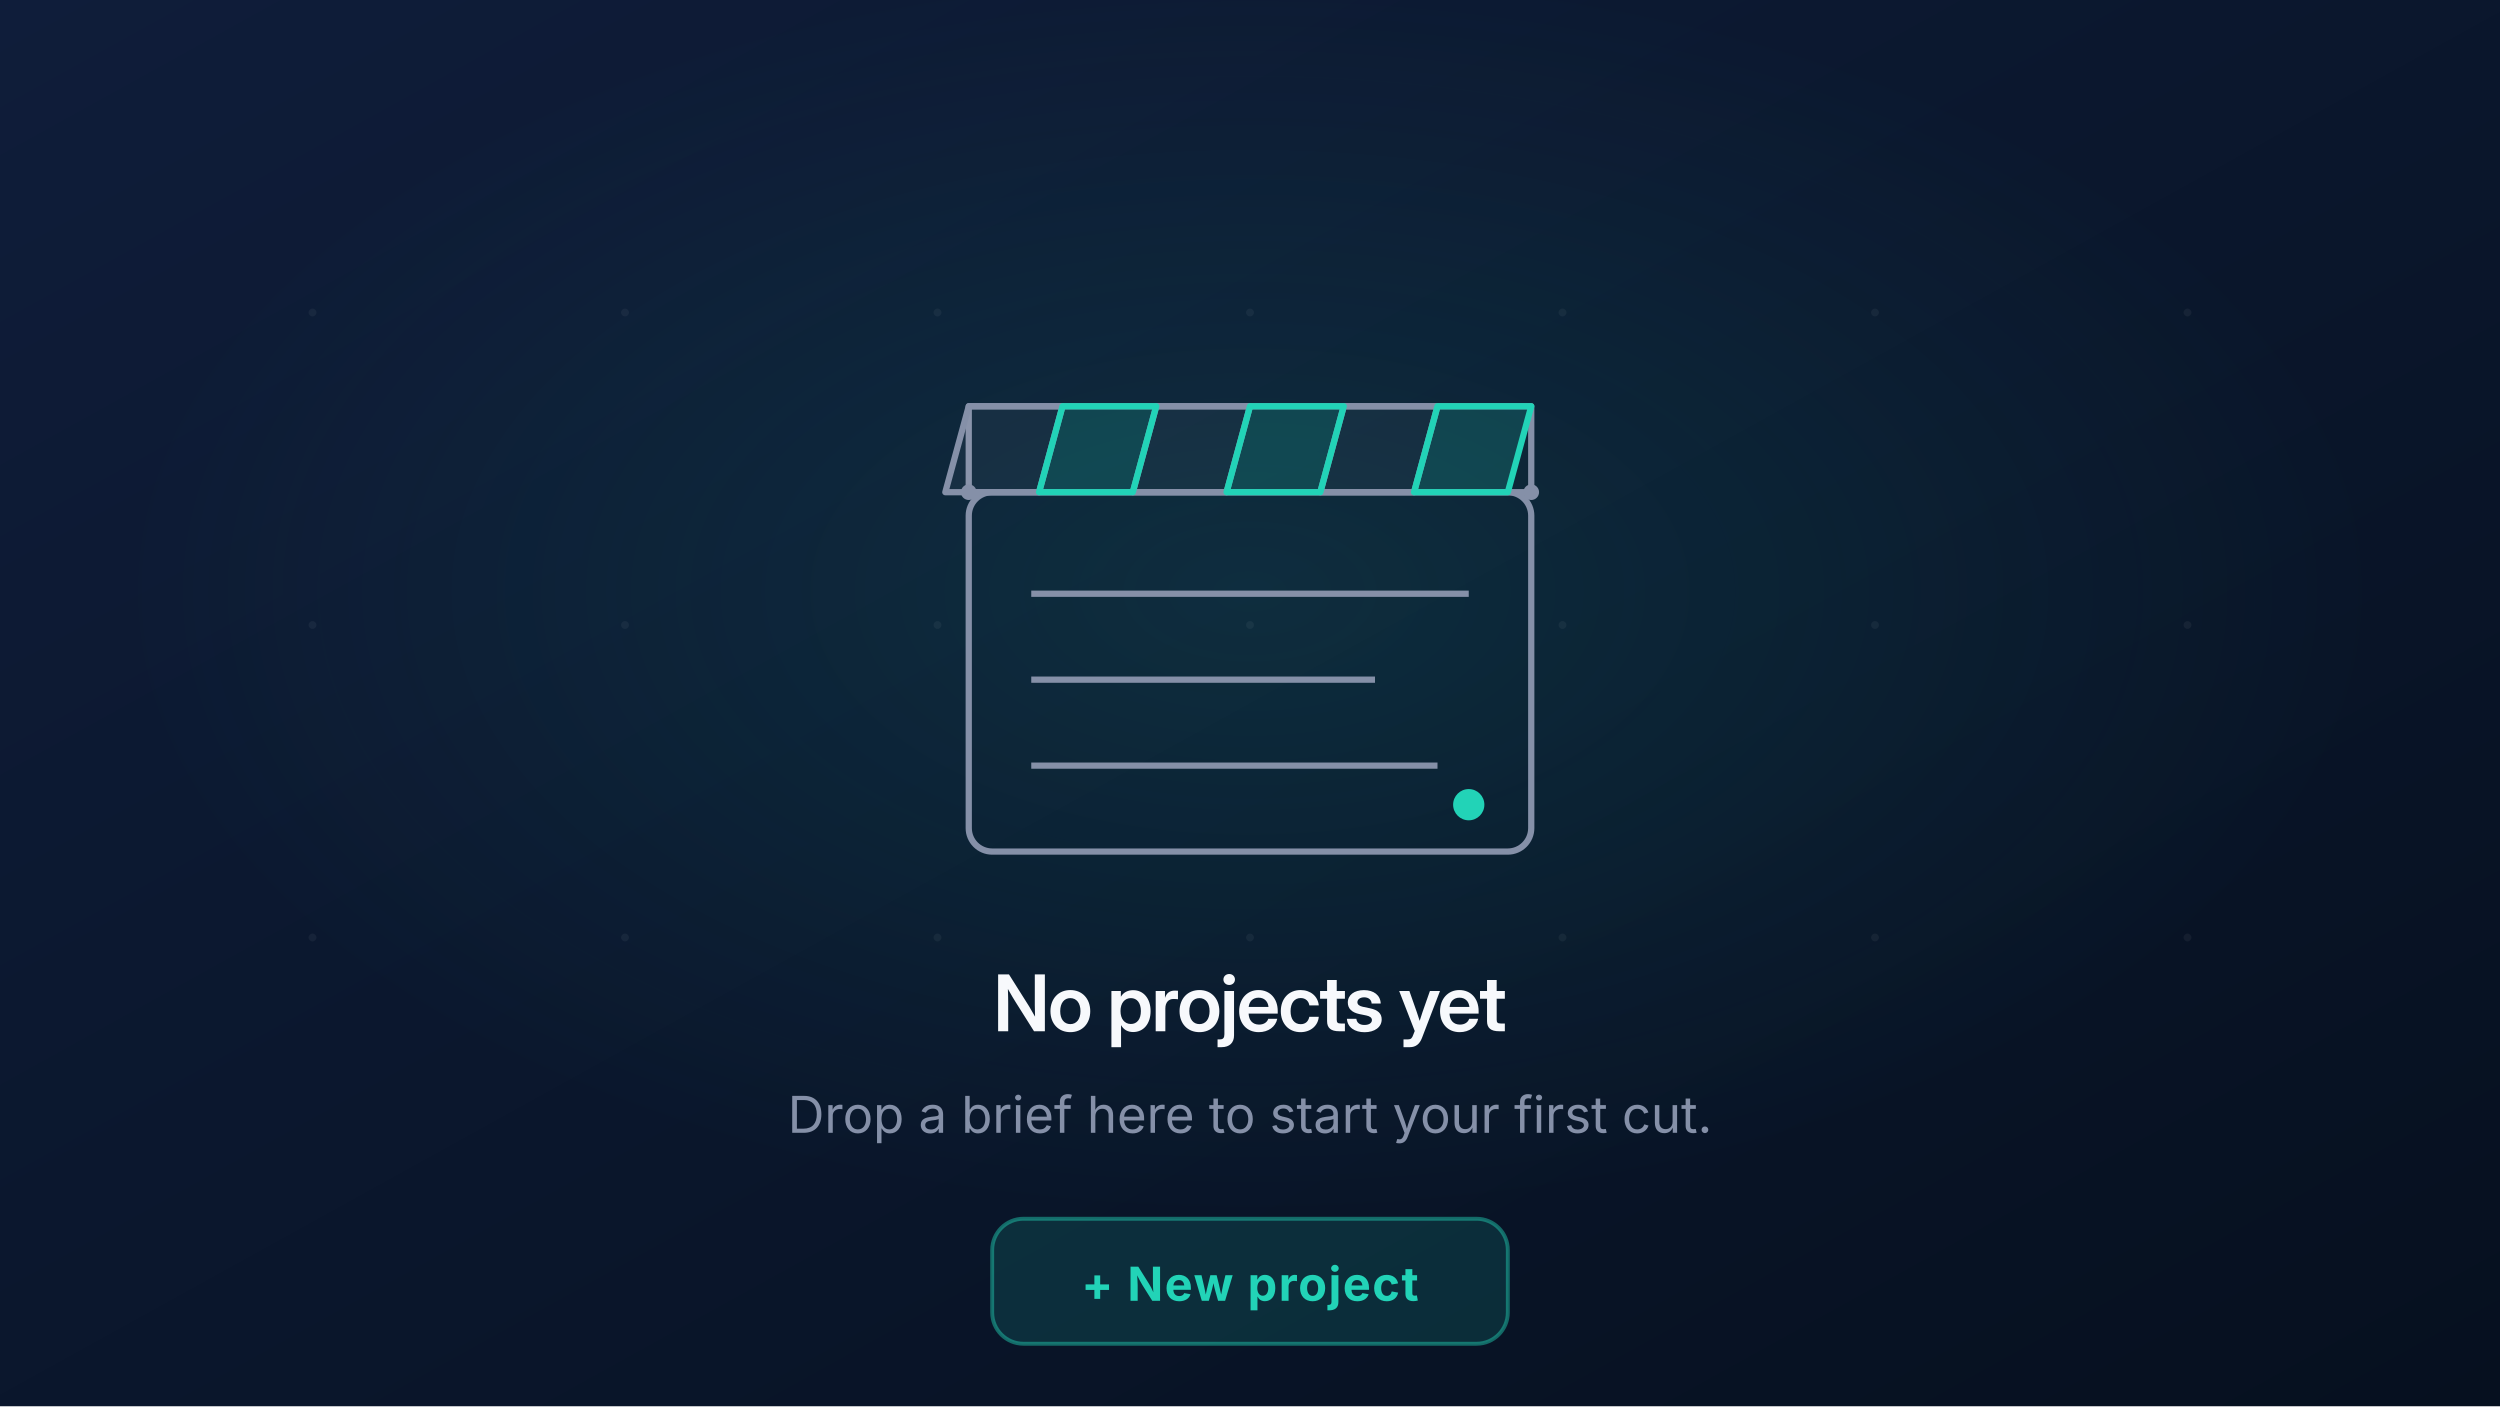
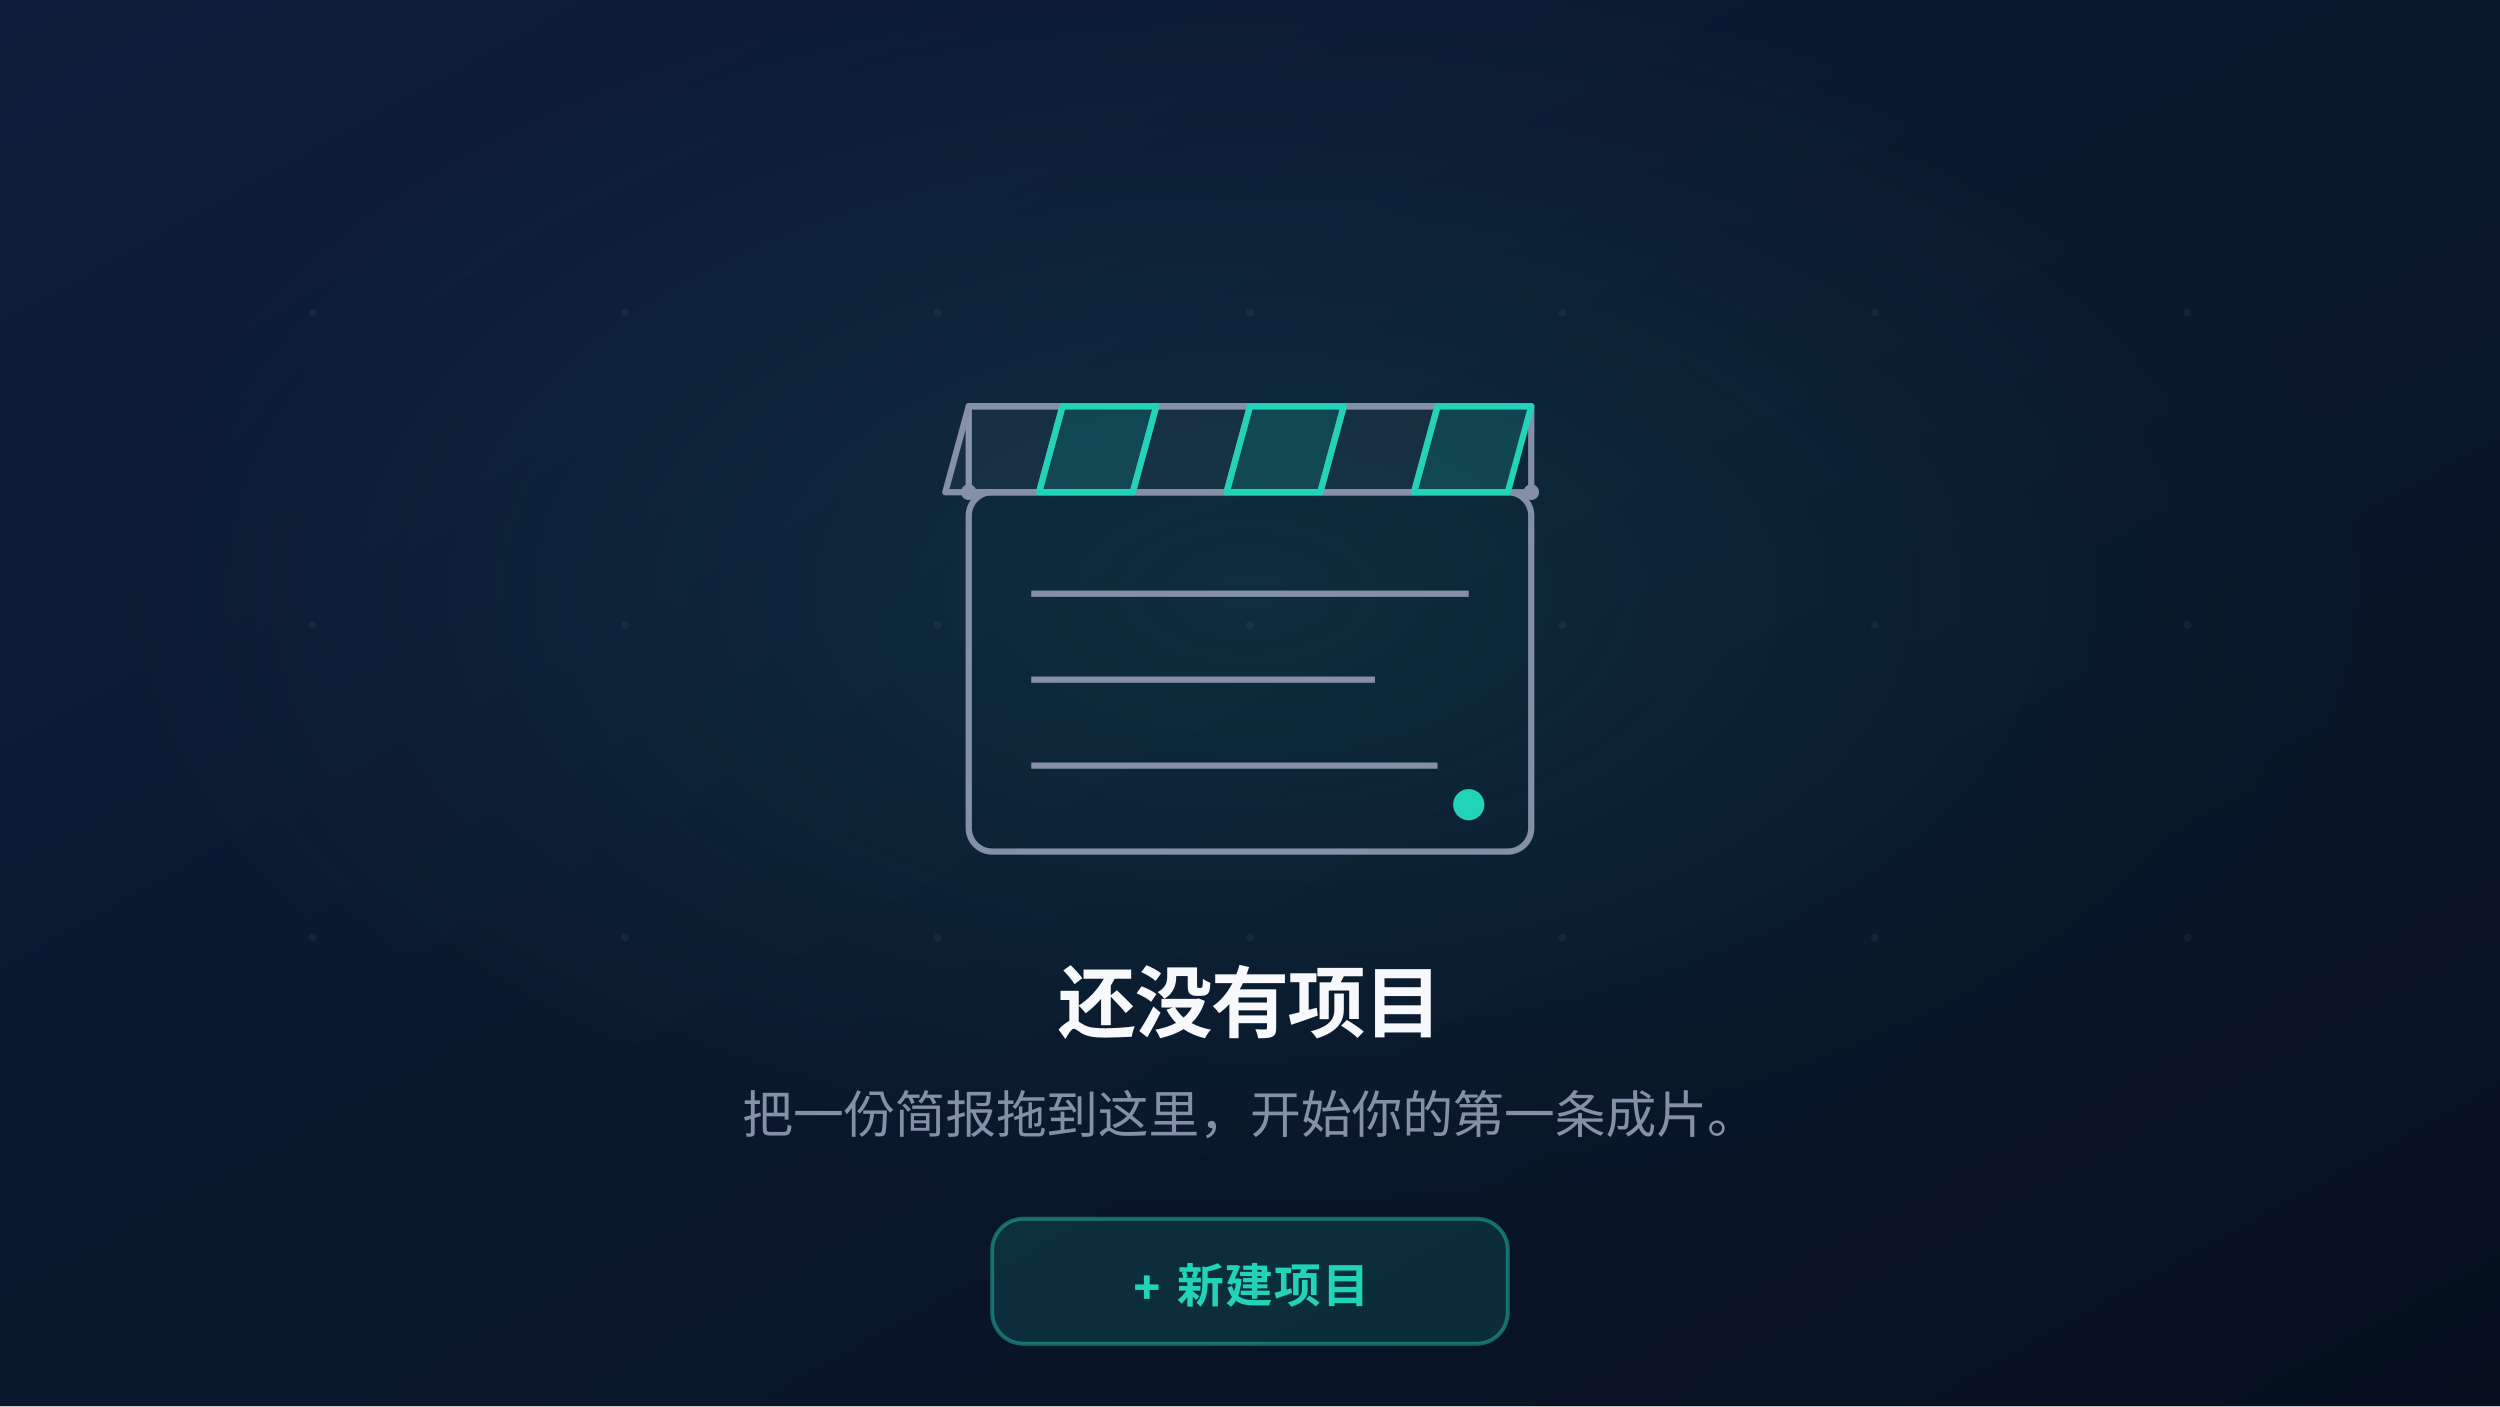
<svg xmlns="http://www.w3.org/2000/svg" viewBox="0 0 640 360" width="640" height="360" role="img" aria-label="Empty projects — drop a brief here to start">
  <defs>
    <linearGradient id="sb-empty-projects-bg" x1="0" y1="0" x2="1" y2="1">
      <stop offset="0%" stop-color="#0F1D3A" />
      <stop offset="100%" stop-color="#06101F" />
    </linearGradient>
    <radialGradient id="sb-empty-projects-glow" cx="0.50" cy="0.42" r="0.45">
      <stop offset="0%" stop-color="#22D3B7" stop-opacity="0.12" />
      <stop offset="100%" stop-color="#22D3B7" stop-opacity="0" />
    </radialGradient>
  </defs>
  <rect width="640" height="360" fill="url(#sb-empty-projects-bg)" />
  <rect width="640" height="360" fill="url(#sb-empty-projects-glow)" />
  <g fill="rgba(255,255,255,0.05)">
    <circle cx="80" cy="80" r="1" />
    <circle cx="160" cy="80" r="1" />
    <circle cx="240" cy="80" r="1" />
    <circle cx="320" cy="80" r="1" />
    <circle cx="400" cy="80" r="1" />
    <circle cx="480" cy="80" r="1" />
    <circle cx="560" cy="80" r="1" />
    <circle cx="80" cy="160" r="1" />
    <circle cx="160" cy="160" r="1" />
    <circle cx="240" cy="160" r="1" />
    <circle cx="320" cy="160" r="1" />
    <circle cx="400" cy="160" r="1" />
    <circle cx="480" cy="160" r="1" />
    <circle cx="560" cy="160" r="1" />
    <circle cx="80" cy="240" r="1" />
    <circle cx="160" cy="240" r="1" />
    <circle cx="240" cy="240" r="1" />
    <circle cx="320" cy="240" r="1" />
    <circle cx="400" cy="240" r="1" />
    <circle cx="480" cy="240" r="1" />
    <circle cx="560" cy="240" r="1" />
  </g>
  <g transform="translate(320 138)" stroke="#8590A8" stroke-width="1.6" fill="none" stroke-linejoin="round">
    <rect x="-72" y="-12" width="144" height="92" rx="6" />
    <g transform="translate(-72 -34)">
      <path d="M0 0L144 0L144 22L0 22Z" stroke="#8590A8" />
      <g fill="rgba(255,255,255,0.04)">
        <path d="M0 0L24 0L18 22L-6 22Z" />
        <path d="M48 0L72 0L66 22L42 22Z" />
        <path d="M96 0L120 0L114 22L90 22Z" />
      </g>
      <g fill="rgba(34,211,183,0.18)" stroke="#22D3B7">
        <path d="M24 0L48 0L42 22L18 22Z" />
        <path d="M72 0L96 0L90 22L66 22Z" />
        <path d="M120 0L144 0L138 22L114 22Z" />
      </g>
      <circle cx="0" cy="22" r="2" fill="#8590A8" stroke="none" />
      <circle cx="144" cy="22" r="2" fill="#8590A8" stroke="none" />
    </g>
    <line x1="-56" y1="14" x2="56" y2="14" />
    <line x1="-56" y1="36" x2="32" y2="36" />
    <line x1="-56" y1="58" x2="48" y2="58" />
    <circle cx="56" cy="68" r="4" fill="#22D3B7" stroke="none" />
  </g>
  <g transform="translate(320 264)" font-family="Inter Display, Inter, sans-serif" text-anchor="middle">
-     <text font-size="20" font-weight="600" fill="#F7F9FC" letter-spacing="-0.4">No projects yet</text>
-     <text y="26" font-family="Inter, sans-serif" font-size="13" font-weight="400" fill="#8590A8">Drop a brief here to start your first cut.</text>
+     <text font-size="20" font-weight="600" fill="#F7F9FC" letter-spacing="-0.4">还没有项目</text>
+     <text y="26" font-family="Inter, sans-serif" font-size="13" font-weight="400" fill="#8590A8">把一份简报拖到这里，开始你的第一条成片。</text>
  </g>
  <g transform="translate(254 312)">
    <rect width="132" height="32" rx="8" fill="rgba(34,211,183,0.14)" stroke="rgba(34,211,183,0.45)" />
-     <text x="66" y="21" font-family="Inter, sans-serif" font-size="12" font-weight="700" fill="#22D3B7" text-anchor="middle" letter-spacing="0.4">+ New project</text>
+     <text x="66" y="21" font-family="Inter, sans-serif" font-size="12" font-weight="700" fill="#22D3B7" text-anchor="middle" letter-spacing="0.4">+ 新建项目</text>
  </g>
</svg>
